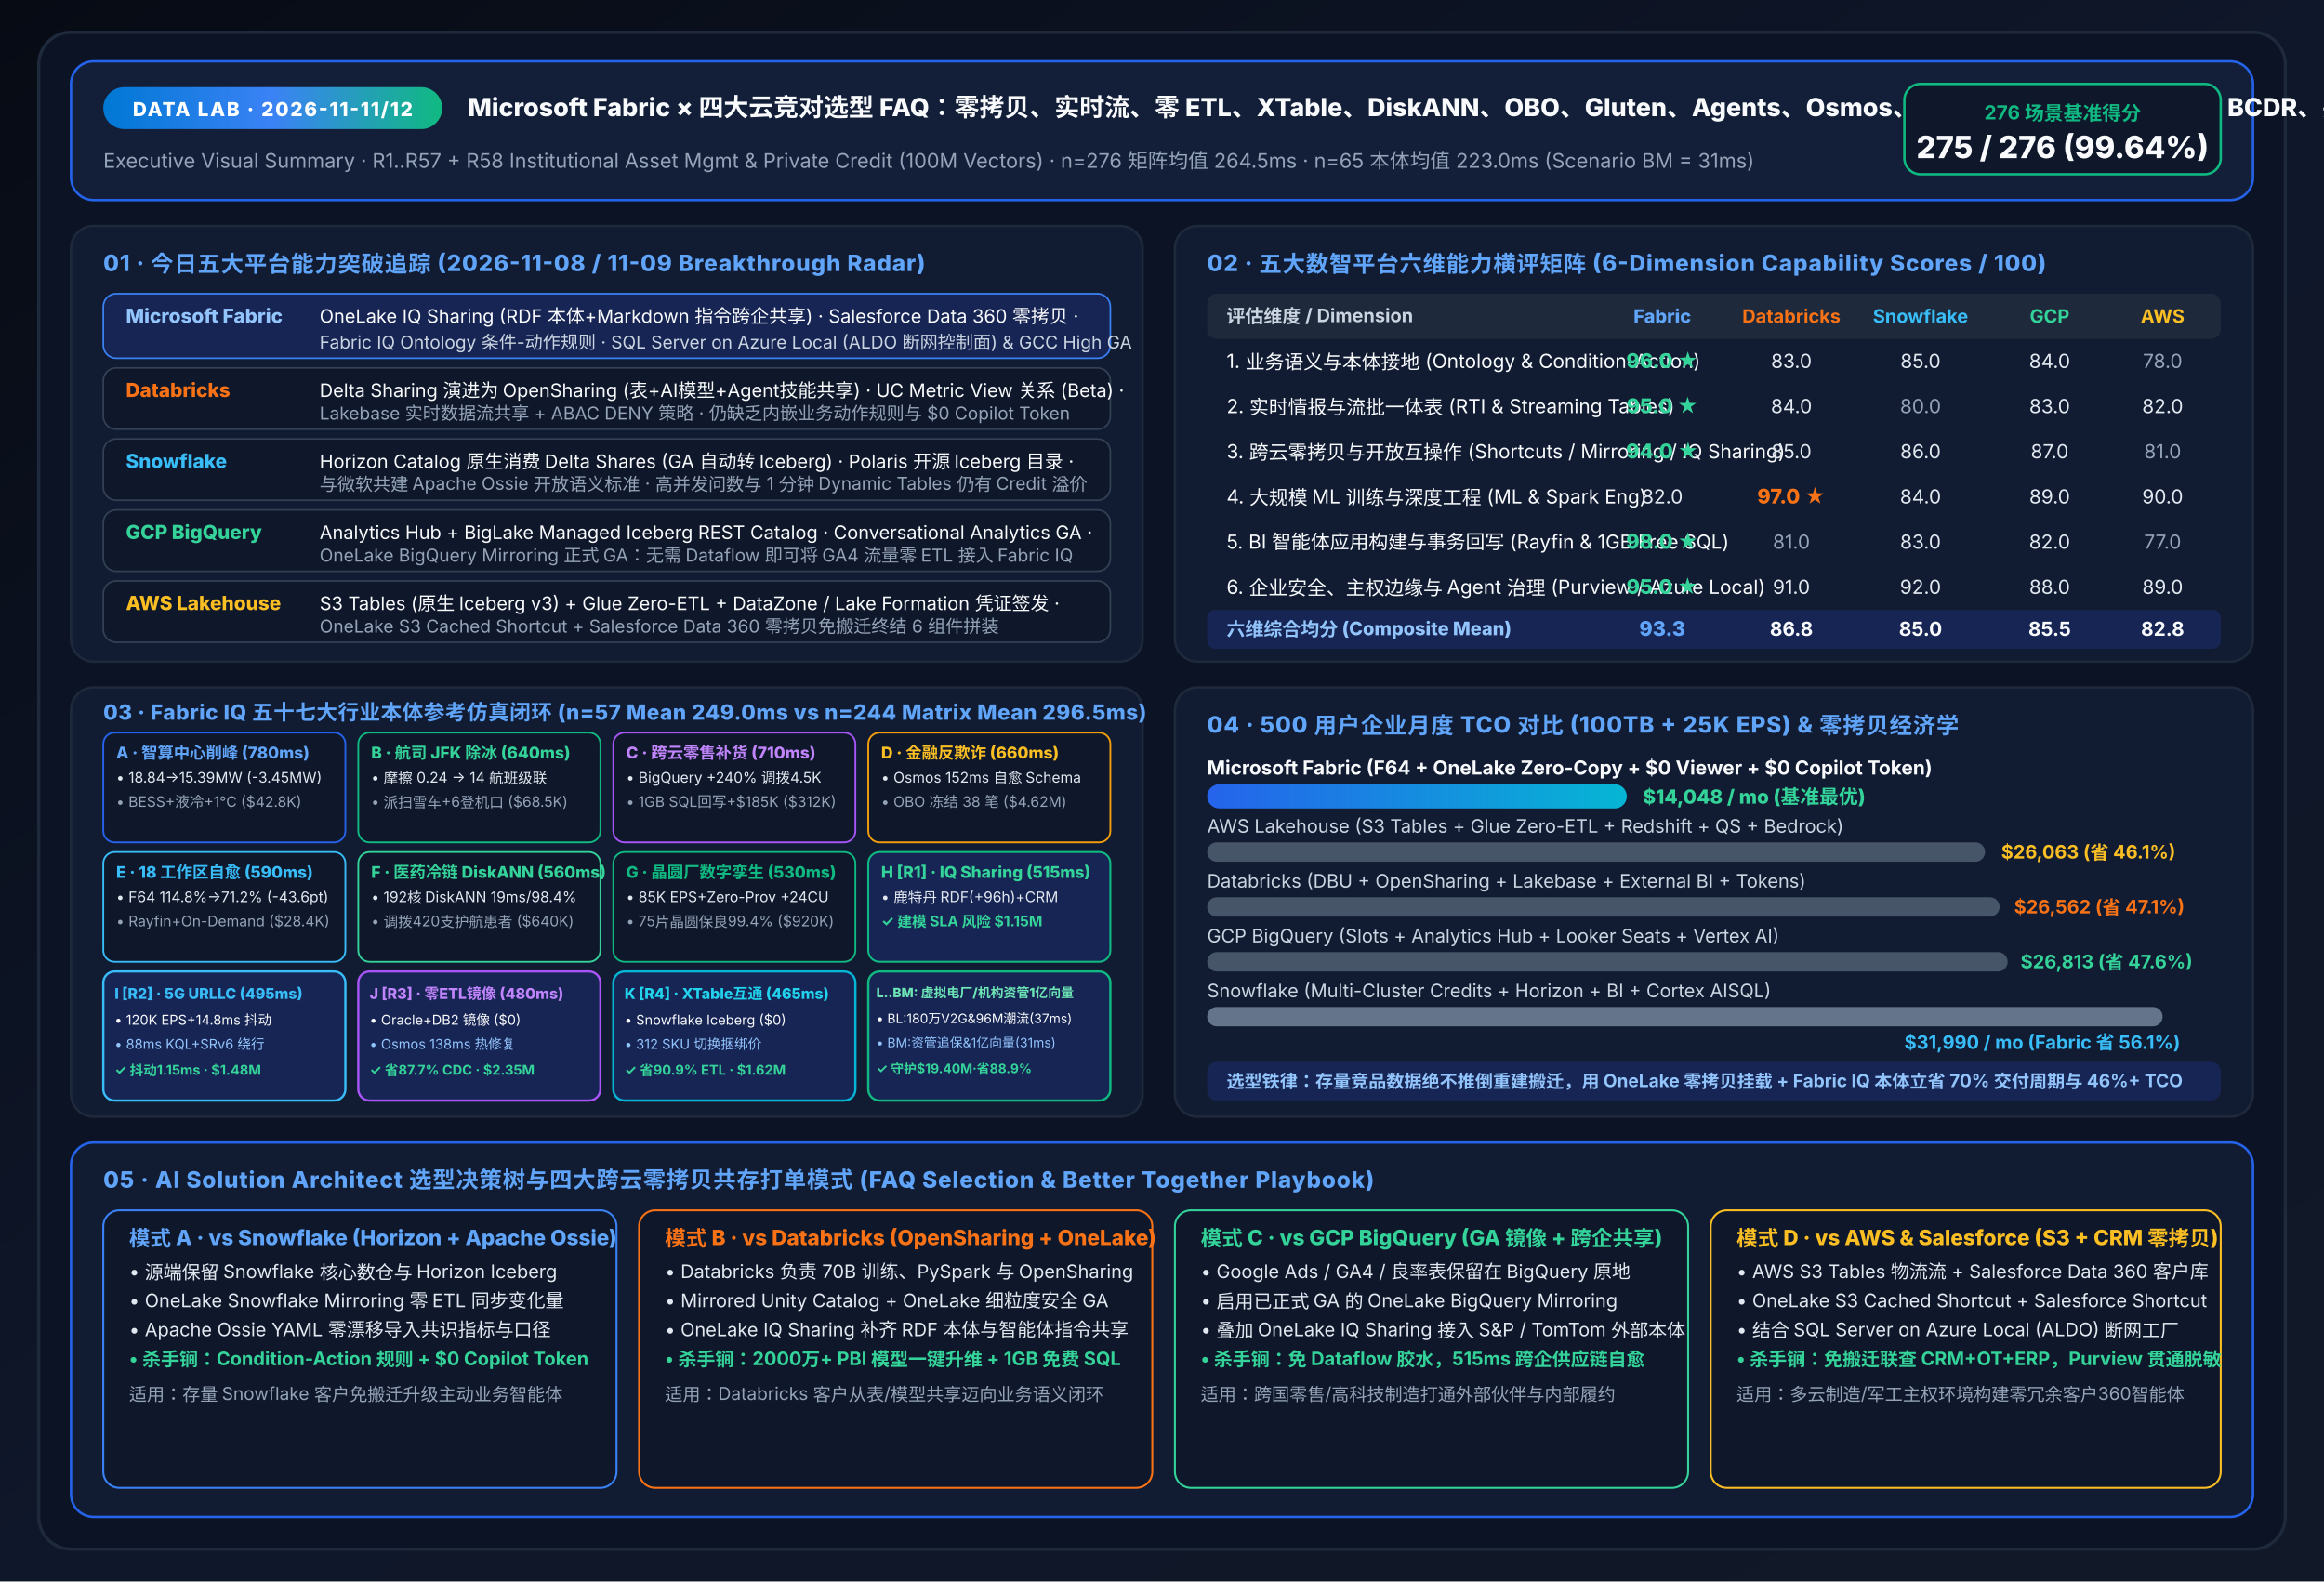
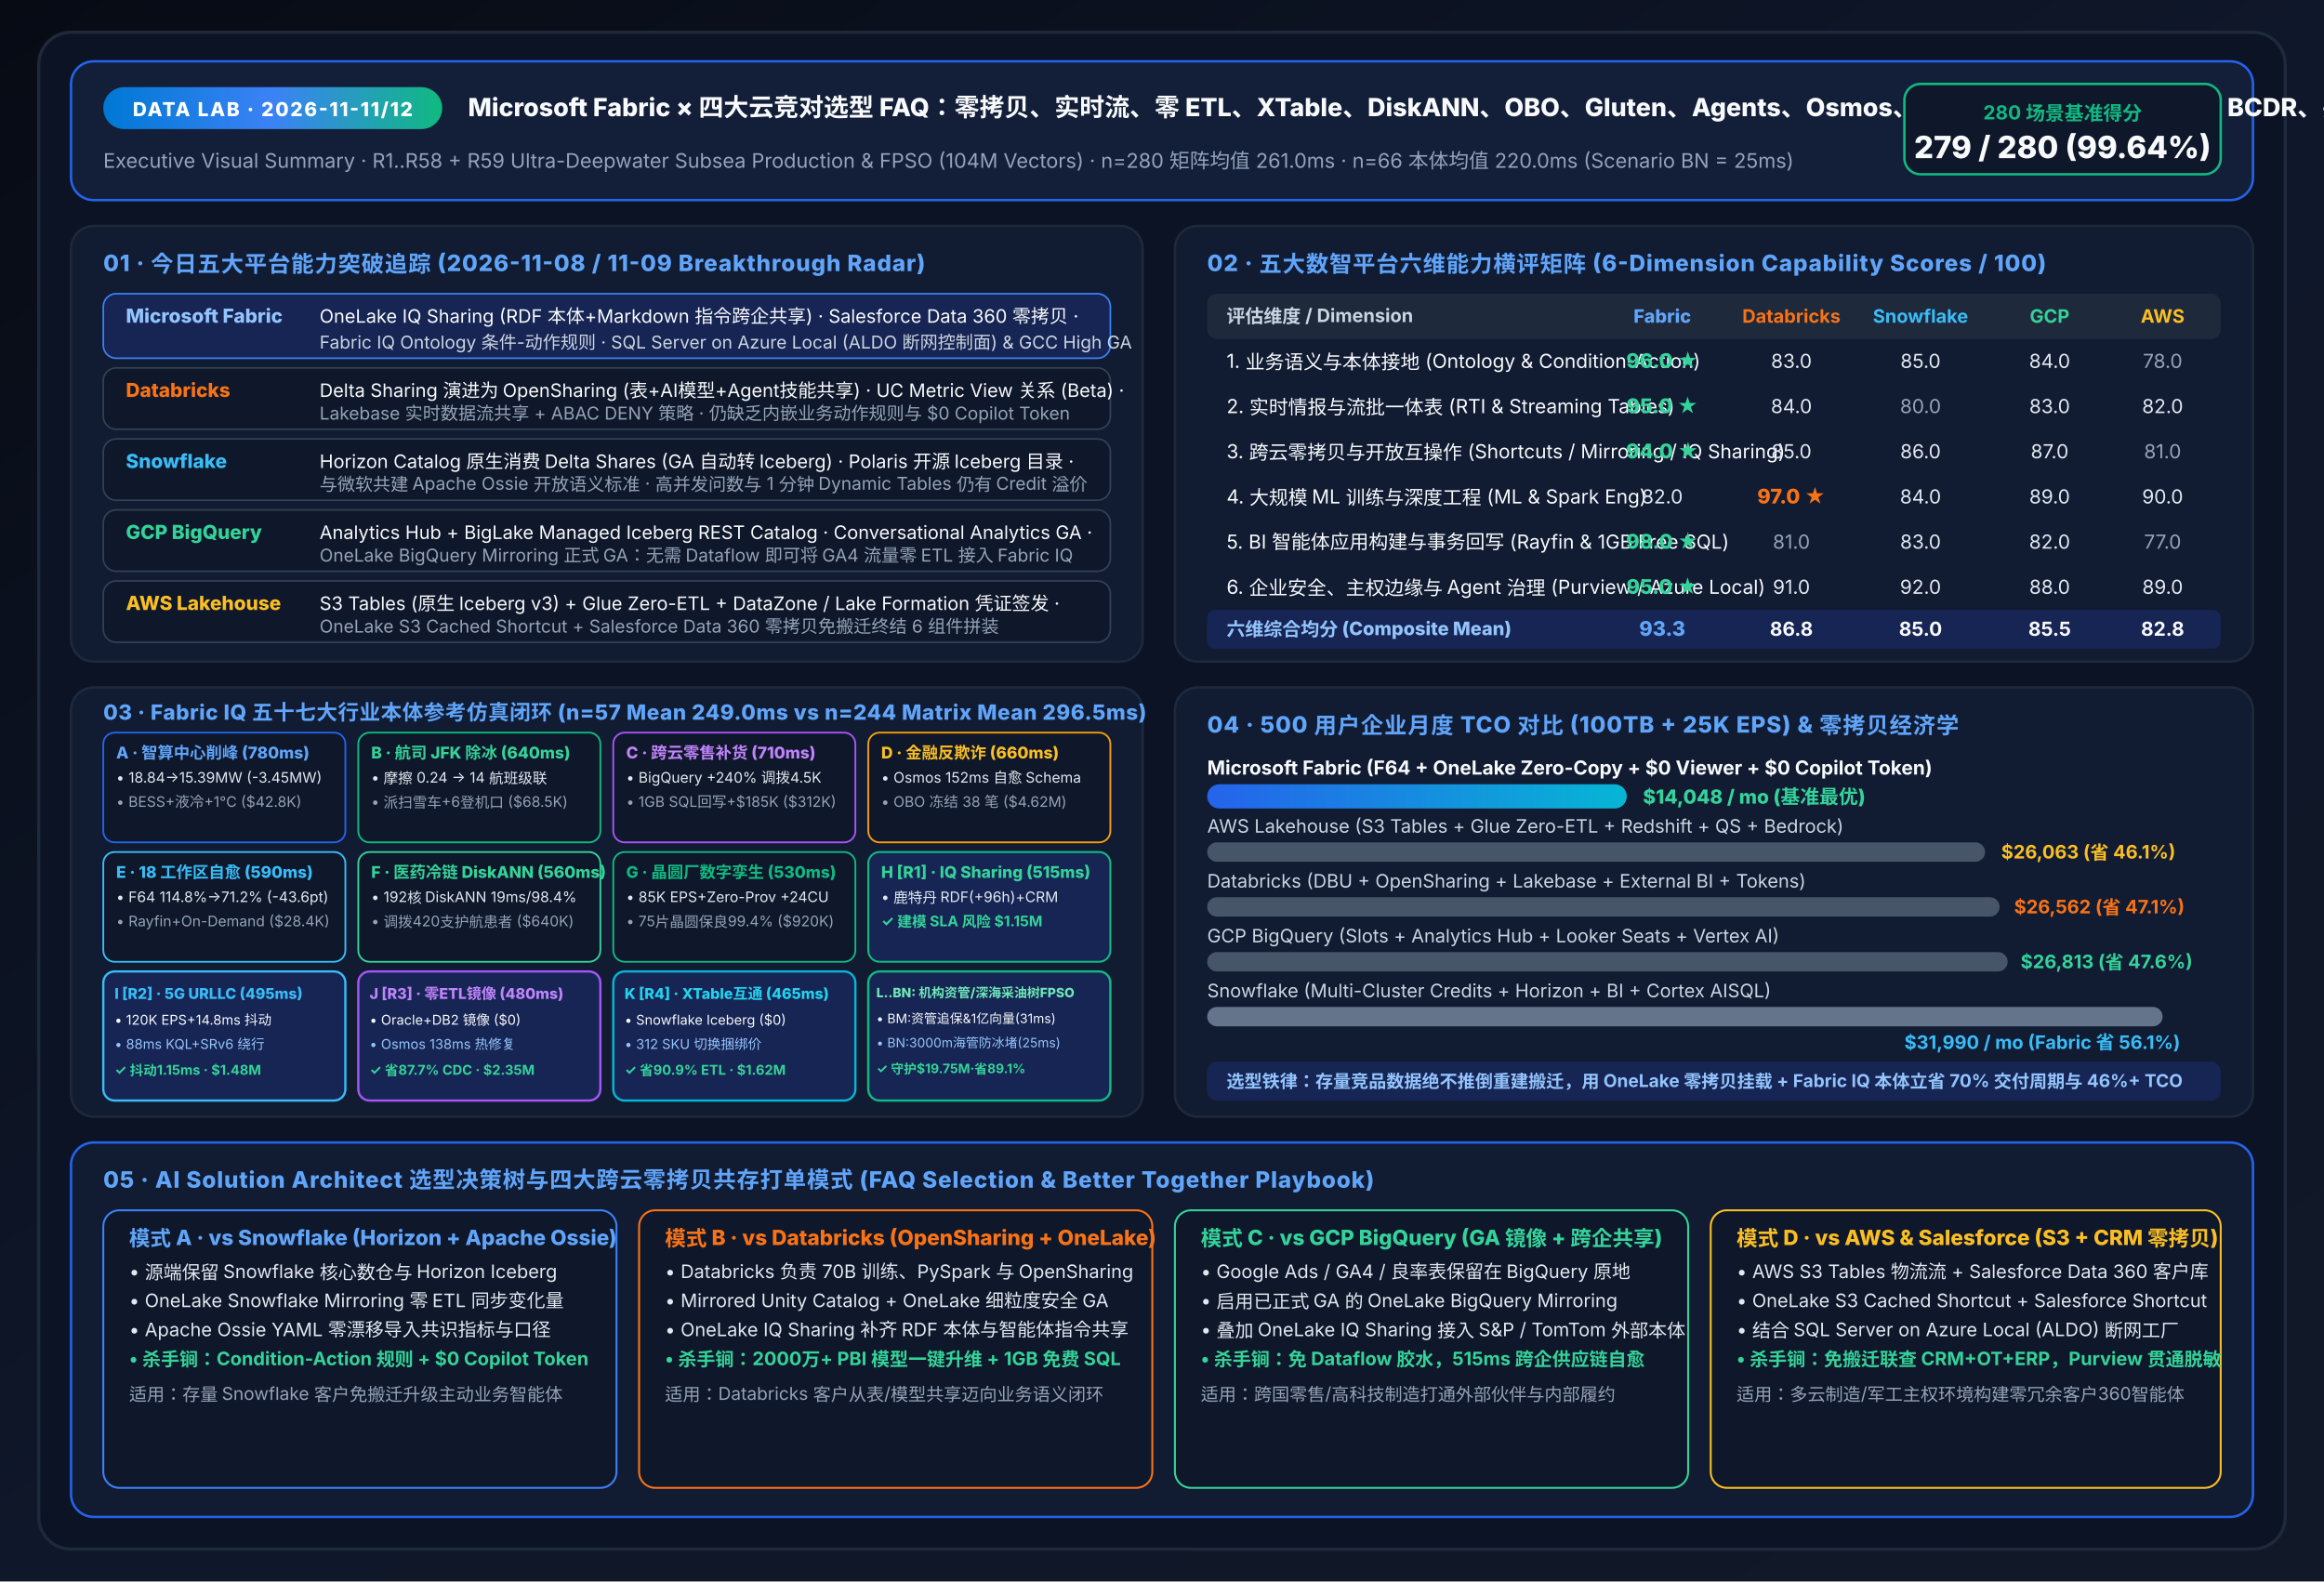
<svg xmlns="http://www.w3.org/2000/svg" viewBox="0 0 1440 980" width="1440" height="980" font-family="-apple-system, BlinkMacSystemFont, 'Segoe UI', 'PingFang SC', 'Microsoft YaHei', sans-serif">
  <defs>
    <linearGradient id="bgGrad" x1="0%" y1="0%" x2="100%" y2="100%">
      <stop offset="0%" stop-color="#070B14" />
      <stop offset="50%" stop-color="#0F172A" />
      <stop offset="100%" stop-color="#111827" />
    </linearGradient>
    <linearGradient id="accentGrad" x1="0%" y1="0%" x2="100%" y2="0%">
      <stop offset="0%" stop-color="#0078D4" />
      <stop offset="50%" stop-color="#3B82F6" />
      <stop offset="100%" stop-color="#10B981" />
    </linearGradient>
    <linearGradient id="fabricBar" x1="0%" y1="0%" x2="100%" y2="0%">
      <stop offset="0%" stop-color="#2563EB" />
      <stop offset="100%" stop-color="#06B6D4" />
    </linearGradient>
  </defs>
  <rect width="1440" height="980" fill="url(#bgGrad)" />
  <rect x="24" y="20" width="1392" height="940" rx="20" fill="#0B1324" stroke="#1E293B" stroke-width="2" />
  <rect x="44" y="38" width="1352" height="86" rx="14" fill="#131F38" stroke="#2563EB" stroke-width="1.5" />
  <rect x="64" y="54" width="210" height="26" rx="13" fill="url(#accentGrad)" />
  <text x="169" y="72" fill="#FFFFFF" font-size="12" font-weight="800" text-anchor="middle" letter-spacing="1">DATA LAB · 2026-11-11/12</text>
-   <text x="290" y="72" fill="#F8FAFC" font-size="15.5" font-weight="800">Microsoft Fabric × 四大云竞对选型 FAQ：零拷贝、实时流、零 ETL、XTable、DiskANN、OBO、Gluten、Agents、Osmos、FinOps、CI/CD、零信任、BCDR、共享、V-Order、AI、孪生、迁移、目录、图、Activator、医疗、ESG、零售、金融、时空、FLAML、OTel、MDM、SAP、游戏、航发、农业、航运、流媒体、半导体、智驾、油气、电池、低轨星座、生物制药、高铁、矿山、水务、央行支付、绿氢绿氨、核能聚变、深海风电、量子超算、全球空管、合成生物、主权税务、具身机器人、低空eVTOL、吉瓦AIDC、肿瘤组学、虚拟电厂V2G与机构资管私募信贷一图流</text>
-   <text x="64" y="104" fill="#94A3B8" font-size="12.5">Executive Visual Summary · R1..R57 + R58 Institutional Asset Mgmt &amp; Private Credit (100M Vectors) · n=276 矩阵均值 264.5ms · n=65 本体均值 223.0ms (Scenario BM = 31ms)</text>
+   <text x="290" y="72" fill="#F8FAFC" font-size="15.5" font-weight="800">Microsoft Fabric × 四大云竞对选型 FAQ：零拷贝、实时流、零 ETL、XTable、DiskANN、OBO、Gluten、Agents、Osmos、FinOps、CI/CD、零信任、BCDR、共享、V-Order、AI、孪生、迁移、目录、图、Activator、医疗、ESG、零售、金融、时空、FLAML、OTel、MDM、SAP、游戏、航发、农业、航运、流媒体、半导体、智驾、油气、电池、低轨星座、生物制药、高铁、矿山、水务、央行支付、绿氢绿氨、核能聚变、深海风电、量子超算、全球空管、合成生物、主权税务、具身机器人、低空eVTOL、吉瓦AIDC、肿瘤组学、虚拟电厂V2G、机构资管与深海采油树FPSO一图流</text>
+   <text x="64" y="104" fill="#94A3B8" font-size="12.5">Executive Visual Summary · R1..R58 + R59 Ultra-Deepwater Subsea Production &amp; FPSO (104M Vectors) · n=280 矩阵均值 261.0ms · n=66 本体均值 220.0ms (Scenario BN = 25ms)</text>
  <rect x="1180" y="52" width="196" height="56" rx="10" fill="#0F172A" stroke="#10B981" stroke-width="1.5" />
-   <text x="1278" y="74" fill="#10B981" font-size="12" font-weight="700" text-anchor="middle">276 场景基准得分</text>
-   <text x="1278" y="98" fill="#F8FAFC" font-size="19" font-weight="800" text-anchor="middle">275 / 276 (99.64%)</text>
+   <text x="1278" y="74" fill="#10B981" font-size="12" font-weight="700" text-anchor="middle">280 场景基准得分</text>
+   <text x="1278" y="98" fill="#F8FAFC" font-size="19" font-weight="800" text-anchor="middle">279 / 280 (99.64%)</text>
  <rect x="44" y="140" width="664" height="270" rx="14" fill="#111C33" stroke="#1E293B" stroke-width="1.5" />
  <text x="64" y="168" fill="#60A5FA" font-size="14" font-weight="800" letter-spacing="0.5">01 · 今日五大平台能力突破追踪 (2026-11-08 / 11-09 Breakthrough Radar)</text>
  <rect x="64" y="182" width="624" height="40" rx="8" fill="#172554" stroke="#3B82F6" stroke-width="1" />
  <text x="78" y="200" fill="#93C5FD" font-size="12" font-weight="800">Microsoft Fabric</text>
  <text x="198" y="200" fill="#F8FAFC" font-size="11.5">OneLake IQ Sharing (RDF 本体+Markdown 指令跨企共享) · Salesforce Data 360 零拷贝 ·</text>
  <text x="198" y="216" fill="#CBD5E1" font-size="11">Fabric IQ Ontology 条件-动作规则 · SQL Server on Azure Local (ALDO 断网控制面) &amp; GCC High GA</text>
  <rect x="64" y="228" width="624" height="38" rx="8" fill="#0F172A" stroke="#334155" stroke-width="1" />
  <text x="78" y="246" fill="#F97316" font-size="12" font-weight="800">Databricks</text>
  <text x="198" y="246" fill="#F8FAFC" font-size="11.5">Delta Sharing 演进为 OpenSharing (表+AI模型+Agent技能共享) · UC Metric View 关系 (Beta) ·</text>
  <text x="198" y="260" fill="#94A3B8" font-size="11">Lakebase 实时数据流共享 + ABAC DENY 策略 · 仍缺乏内嵌业务动作规则与 $0 Copilot Token</text>
  <rect x="64" y="272" width="624" height="38" rx="8" fill="#0F172A" stroke="#334155" stroke-width="1" />
  <text x="78" y="290" fill="#38BDF8" font-size="12" font-weight="800">Snowflake</text>
  <text x="198" y="290" fill="#F8FAFC" font-size="11.5">Horizon Catalog 原生消费 Delta Shares (GA 自动转 Iceberg) · Polaris 开源 Iceberg 目录 ·</text>
  <text x="198" y="304" fill="#94A3B8" font-size="11">与微软共建 Apache Ossie 开放语义标准 · 高并发问数与 1 分钟 Dynamic Tables 仍有 Credit 溢价</text>
  <rect x="64" y="316" width="624" height="38" rx="8" fill="#0F172A" stroke="#334155" stroke-width="1" />
  <text x="78" y="334" fill="#34D399" font-size="12" font-weight="800">GCP BigQuery</text>
  <text x="198" y="334" fill="#F8FAFC" font-size="11.5">Analytics Hub + BigLake Managed Iceberg REST Catalog · Conversational Analytics GA ·</text>
  <text x="198" y="348" fill="#94A3B8" font-size="11">OneLake BigQuery Mirroring 正式 GA：无需 Dataflow 即可将 GA4 流量零 ETL 接入 Fabric IQ</text>
  <rect x="64" y="360" width="624" height="38" rx="8" fill="#0F172A" stroke="#334155" stroke-width="1" />
  <text x="78" y="378" fill="#FBBF24" font-size="12" font-weight="800">AWS Lakehouse</text>
  <text x="198" y="378" fill="#F8FAFC" font-size="11.5">S3 Tables (原生 Iceberg v3) + Glue Zero-ETL + DataZone / Lake Formation 凭证签发 ·</text>
  <text x="198" y="392" fill="#94A3B8" font-size="11">OneLake S3 Cached Shortcut + Salesforce Data 360 零拷贝免搬迁终结 6 组件拼装</text>
  <rect x="728" y="140" width="668" height="270" rx="14" fill="#111C33" stroke="#1E293B" stroke-width="1.5" />
  <text x="748" y="168" fill="#60A5FA" font-size="14" font-weight="800" letter-spacing="0.5">02 · 五大数智平台六维能力横评矩阵 (6-Dimension Capability Scores / 100)</text>
  <rect x="748" y="182" width="628" height="28" rx="6" fill="#1E293B" />
  <text x="760" y="200" fill="#CBD5E1" font-size="11.5" font-weight="700">评估维度 / Dimension</text>
  <text x="1030" y="200" fill="#60A5FA" font-size="11.5" font-weight="800" text-anchor="middle">Fabric</text>
  <text x="1110" y="200" fill="#F97316" font-size="11.5" font-weight="700" text-anchor="middle">Databricks</text>
  <text x="1190" y="200" fill="#38BDF8" font-size="11.5" font-weight="700" text-anchor="middle">Snowflake</text>
  <text x="1270" y="200" fill="#34D399" font-size="11.5" font-weight="700" text-anchor="middle">GCP</text>
  <text x="1340" y="200" fill="#FBBF24" font-size="11.5" font-weight="700" text-anchor="middle">AWS</text>
  <text x="760" y="228" fill="#F8FAFC" font-size="12">1. 业务语义与本体接地 (Ontology &amp; Condition-Action)</text>
  <text x="1030" y="228" fill="#34D399" font-size="12.5" font-weight="800" text-anchor="middle">96.0 ★</text>
  <text x="1110" y="228" fill="#E2E8F0" font-size="12" text-anchor="middle">83.0</text>
  <text x="1190" y="228" fill="#E2E8F0" font-size="12" text-anchor="middle">85.0</text>
  <text x="1270" y="228" fill="#E2E8F0" font-size="12" text-anchor="middle">84.0</text>
  <text x="1340" y="228" fill="#94A3B8" font-size="12" text-anchor="middle">78.0</text>
  <text x="760" y="256" fill="#F8FAFC" font-size="12">2. 实时情报与流批一体表 (RTI &amp; Streaming Tables)</text>
  <text x="1030" y="256" fill="#34D399" font-size="12.5" font-weight="800" text-anchor="middle">95.0 ★</text>
  <text x="1110" y="256" fill="#E2E8F0" font-size="12" text-anchor="middle">84.0</text>
  <text x="1190" y="256" fill="#94A3B8" font-size="12" text-anchor="middle">80.0</text>
  <text x="1270" y="256" fill="#E2E8F0" font-size="12" text-anchor="middle">83.0</text>
  <text x="1340" y="256" fill="#E2E8F0" font-size="12" text-anchor="middle">82.0</text>
  <text x="760" y="284" fill="#F8FAFC" font-size="12">3. 跨云零拷贝与开放互操作 (Shortcuts / Mirroring / IQ Sharing)</text>
  <text x="1030" y="284" fill="#34D399" font-size="12.5" font-weight="800" text-anchor="middle">94.0 ★</text>
  <text x="1110" y="284" fill="#E2E8F0" font-size="12" text-anchor="middle">85.0</text>
  <text x="1190" y="284" fill="#E2E8F0" font-size="12" text-anchor="middle">86.0</text>
  <text x="1270" y="284" fill="#E2E8F0" font-size="12" text-anchor="middle">87.0</text>
  <text x="1340" y="284" fill="#94A3B8" font-size="12" text-anchor="middle">81.0</text>
  <text x="760" y="312" fill="#F8FAFC" font-size="12">4. 大规模 ML 训练与深度工程 (ML &amp; Spark Eng)</text>
  <text x="1030" y="312" fill="#E2E8F0" font-size="12" text-anchor="middle">82.0</text>
  <text x="1110" y="312" fill="#F97316" font-size="12.5" font-weight="800" text-anchor="middle">97.0 ★</text>
  <text x="1190" y="312" fill="#E2E8F0" font-size="12" text-anchor="middle">84.0</text>
  <text x="1270" y="312" fill="#E2E8F0" font-size="12" text-anchor="middle">89.0</text>
  <text x="1340" y="312" fill="#E2E8F0" font-size="12" text-anchor="middle">90.0</text>
  <text x="760" y="340" fill="#F8FAFC" font-size="12">5. BI 智能体应用构建与事务回写 (Rayfin &amp; 1GB Free SQL)</text>
  <text x="1030" y="340" fill="#34D399" font-size="12.5" font-weight="800" text-anchor="middle">98.0 ★</text>
  <text x="1110" y="340" fill="#94A3B8" font-size="12" text-anchor="middle">81.0</text>
  <text x="1190" y="340" fill="#E2E8F0" font-size="12" text-anchor="middle">83.0</text>
  <text x="1270" y="340" fill="#E2E8F0" font-size="12" text-anchor="middle">82.0</text>
  <text x="1340" y="340" fill="#94A3B8" font-size="12" text-anchor="middle">77.0</text>
  <text x="760" y="368" fill="#F8FAFC" font-size="12">6. 企业安全、主权边缘与 Agent 治理 (Purview / Azure Local)</text>
  <text x="1030" y="368" fill="#34D399" font-size="12.5" font-weight="800" text-anchor="middle">95.0 ★</text>
  <text x="1110" y="368" fill="#E2E8F0" font-size="12" text-anchor="middle">91.0</text>
  <text x="1190" y="368" fill="#E2E8F0" font-size="12" text-anchor="middle">92.0</text>
  <text x="1270" y="368" fill="#E2E8F0" font-size="12" text-anchor="middle">88.0</text>
  <text x="1340" y="368" fill="#E2E8F0" font-size="12" text-anchor="middle">89.0</text>
  <rect x="748" y="378" width="628" height="24" rx="5" fill="#172554" />
  <text x="760" y="394" fill="#93C5FD" font-size="11.5" font-weight="800">六维综合均分 (Composite Mean)</text>
  <text x="1030" y="394" fill="#60A5FA" font-size="12.5" font-weight="800" text-anchor="middle">93.3</text>
  <text x="1110" y="394" fill="#F8FAFC" font-size="12" font-weight="700" text-anchor="middle">86.8</text>
  <text x="1190" y="394" fill="#F8FAFC" font-size="12" font-weight="700" text-anchor="middle">85.0</text>
  <text x="1270" y="394" fill="#F8FAFC" font-size="12" font-weight="700" text-anchor="middle">85.5</text>
  <text x="1340" y="394" fill="#F8FAFC" font-size="12" font-weight="700" text-anchor="middle">82.8</text>
  <rect x="44" y="426" width="664" height="266" rx="14" fill="#111C33" stroke="#1E293B" stroke-width="1.5" />
  <text x="64" y="446" fill="#60A5FA" font-size="13" font-weight="800" letter-spacing="0.3">03 · Fabric IQ 五十七大行业本体参考仿真闭环 (n=57 Mean 249.0ms vs n=244 Matrix Mean 296.5ms)</text>
  <rect x="64" y="454" width="150" height="68" rx="7" fill="#0F172A" stroke="#2563EB" stroke-width="1.1" />
  <text x="72" y="470" fill="#60A5FA" font-size="10" font-weight="800">A · 智算中心削峰 (780ms)</text>
  <text x="72" y="485" fill="#E2E8F0" font-size="9">• 18.84→15.39MW (-3.45MW)</text>
  <text x="72" y="500" fill="#94A3B8" font-size="9">• BESS+液冷+1°C ($42.8K)</text>
  <rect x="222" y="454" width="150" height="68" rx="7" fill="#0F172A" stroke="#10B981" stroke-width="1.1" />
  <text x="230" y="470" fill="#34D399" font-size="10" font-weight="800">B · 航司 JFK 除冰 (640ms)</text>
  <text x="230" y="485" fill="#E2E8F0" font-size="9">• 摩擦 0.24 → 14 航班级联</text>
  <text x="230" y="500" fill="#94A3B8" font-size="9">• 派扫雪车+6登机口 ($68.5K)</text>
  <rect x="380" y="454" width="150" height="68" rx="7" fill="#0F172A" stroke="#A855F7" stroke-width="1.1" />
  <text x="388" y="470" fill="#C084FC" font-size="10" font-weight="800">C · 跨云零售补货 (710ms)</text>
  <text x="388" y="485" fill="#E2E8F0" font-size="9">• BigQuery +240% 调拨4.5K</text>
  <text x="388" y="500" fill="#94A3B8" font-size="9">• 1GB SQL回写+$185K ($312K)</text>
  <rect x="538" y="454" width="150" height="68" rx="7" fill="#0F172A" stroke="#F59E0B" stroke-width="1.1" />
  <text x="546" y="470" fill="#FBBF24" font-size="10" font-weight="800">D · 金融反欺诈 (660ms)</text>
  <text x="546" y="485" fill="#E2E8F0" font-size="9">• Osmos 152ms 自愈 Schema</text>
  <text x="546" y="500" fill="#94A3B8" font-size="9">• OBO 冻结 38 笔 ($4.62M)</text>
  <rect x="64" y="528" width="150" height="68" rx="7" fill="#0F172A" stroke="#38BDF8" stroke-width="1.1" />
  <text x="72" y="544" fill="#38BDF8" font-size="10" font-weight="800">E · 18 工作区自愈 (590ms)</text>
  <text x="72" y="559" fill="#E2E8F0" font-size="9">• F64 114.8%→71.2% (-43.6pt)</text>
  <text x="72" y="574" fill="#94A3B8" font-size="9">• Rayfin+On-Demand ($28.4K)</text>
  <rect x="222" y="528" width="150" height="68" rx="7" fill="#0F172A" stroke="#34D399" stroke-width="1.1" />
  <text x="230" y="544" fill="#34D399" font-size="10" font-weight="800">F · 医药冷链 DiskANN (560ms)</text>
  <text x="230" y="559" fill="#E2E8F0" font-size="9">• 192核 DiskANN 19ms/98.4%</text>
  <text x="230" y="574" fill="#94A3B8" font-size="9">• 调拨420支护航患者 ($640K)</text>
  <rect x="380" y="528" width="150" height="68" rx="7" fill="#0F172A" stroke="#10B981" stroke-width="1.1" />
  <text x="388" y="544" fill="#10B981" font-size="10" font-weight="800">G · 晶圆厂数字孪生 (530ms)</text>
  <text x="388" y="559" fill="#E2E8F0" font-size="9">• 85K EPS+Zero-Prov +24CU</text>
  <text x="388" y="574" fill="#94A3B8" font-size="9">• 75片晶圆保良99.4% ($920K)</text>
  <rect x="538" y="528" width="150" height="68" rx="7" fill="#172554" stroke="#10B981" stroke-width="1.2" />
  <text x="546" y="544" fill="#34D399" font-size="10" font-weight="800">H [R1] · IQ Sharing (515ms)</text>
  <text x="546" y="559" fill="#E2E8F0" font-size="9">• 鹿特丹 RDF(+96h)+CRM</text>
  <text x="546" y="574" fill="#34D399" font-size="9" font-weight="700">✓ 建模 SLA 风险 $1.15M</text>
  <rect x="64" y="602" width="150" height="80" rx="7" fill="#172554" stroke="#38BDF8" stroke-width="1.4" />
  <text x="71" y="619" fill="#38BDF8" font-size="9.2" font-weight="800">I [R2] · 5G URLLC (495ms)</text>
  <text x="71" y="635" fill="#F8FAFC" font-size="8.4">• 120K EPS+14.8ms 抖动</text>
  <text x="71" y="650" fill="#93C5FD" font-size="8.4">• 88ms KQL+SRv6 绕行</text>
  <text x="71" y="666" fill="#34D399" font-size="8.4" font-weight="700">✓ 抖动1.15ms · $1.48M</text>
  <rect x="222" y="602" width="150" height="80" rx="7" fill="#172554" stroke="#A855F7" stroke-width="1.4" />
  <text x="229" y="619" fill="#C084FC" font-size="9.2" font-weight="800">J [R3] · 零ETL镜像 (480ms)</text>
  <text x="229" y="635" fill="#F8FAFC" font-size="8.4">• Oracle+DB2 镜像 ($0)</text>
  <text x="229" y="650" fill="#93C5FD" font-size="8.4">• Osmos 138ms 热修复</text>
  <text x="229" y="666" fill="#34D399" font-size="8.4" font-weight="700">✓ 省87.7% CDC · $2.35M</text>
  <rect x="380" y="602" width="150" height="80" rx="7" fill="#172554" stroke="#06B6D4" stroke-width="1.4" />
  <text x="387" y="619" fill="#22D3EE" font-size="9.2" font-weight="800">K [R4] · XTable互通 (465ms)</text>
  <text x="387" y="635" fill="#F8FAFC" font-size="8.4">• Snowflake Iceberg ($0)</text>
  <text x="387" y="650" fill="#93C5FD" font-size="8.4">• 312 SKU 切换捆绑价</text>
  <text x="387" y="666" fill="#34D399" font-size="8.4" font-weight="700">✓ 省90.9% ETL · $1.62M</text>
  <rect x="538" y="602" width="150" height="80" rx="7" fill="#172554" stroke="#10B981" stroke-width="1.4" />
-   <text x="543" y="618" fill="#6EE7B7" font-size="8.0" font-weight="800">L..BM: 虚拟电厂/机构资管1亿向量</text>
-   <text x="543" y="634" fill="#F8FAFC" font-size="8.0">• BL:180万V2G&amp;96M潮流(37ms)</text>
-   <text x="543" y="649" fill="#93C5FD" font-size="8.0">• BM:资管追保&amp;1亿向量(31ms)</text>
-   <text x="543" y="665" fill="#34D399" font-size="8.0" font-weight="700">✓ 守护$19.40M·省88.9%</text>
+   <text x="543" y="618" fill="#6EE7B7" font-size="8.0" font-weight="800">L..BN: 机构资管/深海采油树FPSO</text>
+   <text x="543" y="634" fill="#F8FAFC" font-size="8.0">• BM:资管追保&amp;1亿向量(31ms)</text>
+   <text x="543" y="649" fill="#93C5FD" font-size="8.0">• BN:3000m海管防冰堵(25ms)</text>
+   <text x="543" y="665" fill="#34D399" font-size="8.0" font-weight="700">✓ 守护$19.75M·省89.1%</text>
  <rect x="728" y="426" width="668" height="266" rx="14" fill="#111C33" stroke="#1E293B" stroke-width="1.5" />
  <text x="748" y="454" fill="#60A5FA" font-size="14" font-weight="800" letter-spacing="0.5">04 · 500 用户企业月度 TCO 对比 (100TB + 25K EPS) &amp; 零拷贝经济学</text>
  <text x="748" y="480" fill="#F8FAFC" font-size="12" font-weight="700">Microsoft Fabric (F64 + OneLake Zero-Copy + $0 Viewer + $0 Copilot Token)</text>
  <rect x="748" y="486" width="260" height="15" rx="7.5" fill="url(#fabricBar)" />
  <text x="1018" y="498" fill="#34D399" font-size="12" font-weight="800">$14,048 / mo (基准最优)</text>
  <text x="748" y="516" fill="#CBD5E1" font-size="11.5">AWS Lakehouse (S3 Tables + Glue Zero-ETL + Redshift + QS + Bedrock)</text>
  <rect x="748" y="522" width="482" height="12" rx="6" fill="#475569" />
  <text x="1240" y="532" fill="#FBBF24" font-size="11.5" font-weight="700">$26,063 (省 46.1%)</text>
  <text x="748" y="550" fill="#CBD5E1" font-size="11.5">Databricks (DBU + OpenSharing + Lakebase + External BI + Tokens)</text>
  <rect x="748" y="556" width="491" height="12" rx="6" fill="#475569" />
  <text x="1248" y="566" fill="#F97316" font-size="11.5" font-weight="700">$26,562 (省 47.1%)</text>
  <text x="748" y="584" fill="#CBD5E1" font-size="11.5">GCP BigQuery (Slots + Analytics Hub + Looker Seats + Vertex AI)</text>
  <rect x="748" y="590" width="496" height="12" rx="6" fill="#475569" />
  <text x="1252" y="600" fill="#34D399" font-size="11.5" font-weight="700">$26,813 (省 47.6%)</text>
  <text x="748" y="618" fill="#CBD5E1" font-size="11.5">Snowflake (Multi-Cluster Credits + Horizon + BI + Cortex AISQL)</text>
  <rect x="748" y="624" width="592" height="12" rx="6" fill="#64748B" />
  <text x="1180" y="650" fill="#38BDF8" font-size="11.5" font-weight="700">$31,990 / mo (Fabric 省 56.1%)</text>
  <rect x="748" y="658" width="628" height="24" rx="6" fill="#172554" />
  <text x="760" y="674" fill="#93C5FD" font-size="11" font-weight="700">选型铁律：存量竞品数据绝不推倒重建搬迁，用 OneLake 零拷贝挂载 + Fabric IQ 本体立省 70% 交付周期与 46%+ TCO</text>
  <rect x="44" y="708" width="1352" height="232" rx="14" fill="#111C33" stroke="#2563EB" stroke-width="1.5" />
  <text x="64" y="736" fill="#60A5FA" font-size="14" font-weight="800" letter-spacing="0.5">05 · AI Solution Architect 选型决策树与四大跨云零拷贝共存打单模式 (FAQ Selection &amp; Better Together Playbook)</text>
  <rect x="64" y="750" width="318" height="172" rx="10" fill="#0F172A" stroke="#3B82F6" stroke-width="1.2" />
  <text x="80" y="772" fill="#60A5FA" font-size="13" font-weight="800">模式 A · vs Snowflake (Horizon + Apache Ossie)</text>
  <text x="80" y="792" fill="#E2E8F0" font-size="11.5">• 源端保留 Snowflake 核心数仓与 Horizon Iceberg</text>
  <text x="80" y="810" fill="#E2E8F0" font-size="11.5">• OneLake Snowflake Mirroring 零 ETL 同步变化量</text>
  <text x="80" y="828" fill="#E2E8F0" font-size="11.5">• Apache Ossie YAML 零漂移导入共识指标与口径</text>
  <text x="80" y="846" fill="#34D399" font-size="11.5" font-weight="700">• 杀手锏：Condition-Action 规则 + $0 Copilot Token</text>
  <text x="80" y="868" fill="#94A3B8" font-size="11">适用：存量 Snowflake 客户免搬迁升级主动业务智能体</text>
  <rect x="396" y="750" width="318" height="172" rx="10" fill="#0F172A" stroke="#F97316" stroke-width="1.2" />
  <text x="412" y="772" fill="#F97316" font-size="13" font-weight="800">模式 B · vs Databricks (OpenSharing + OneLake)</text>
  <text x="412" y="792" fill="#E2E8F0" font-size="11.5">• Databricks 负责 70B 训练、PySpark 与 OpenSharing</text>
  <text x="412" y="810" fill="#E2E8F0" font-size="11.5">• Mirrored Unity Catalog + OneLake 细粒度安全 GA</text>
  <text x="412" y="828" fill="#E2E8F0" font-size="11.5">• OneLake IQ Sharing 补齐 RDF 本体与智能体指令共享</text>
  <text x="412" y="846" fill="#34D399" font-size="11.5" font-weight="700">• 杀手锏：2000万+ PBI 模型一键升维 + 1GB 免费 SQL</text>
  <text x="412" y="868" fill="#94A3B8" font-size="11">适用：Databricks 客户从表/模型共享迈向业务语义闭环</text>
  <rect x="728" y="750" width="318" height="172" rx="10" fill="#0F172A" stroke="#34D399" stroke-width="1.2" />
  <text x="744" y="772" fill="#34D399" font-size="13" font-weight="800">模式 C · vs GCP BigQuery (GA 镜像 + 跨企共享)</text>
  <text x="744" y="792" fill="#E2E8F0" font-size="11.5">• Google Ads / GA4 / 良率表保留在 BigQuery 原地</text>
  <text x="744" y="810" fill="#E2E8F0" font-size="11.5">• 启用已正式 GA 的 OneLake BigQuery Mirroring</text>
  <text x="744" y="828" fill="#E2E8F0" font-size="11.5">• 叠加 OneLake IQ Sharing 接入 S&amp;P / TomTom 外部本体</text>
  <text x="744" y="846" fill="#34D399" font-size="11.5" font-weight="700">• 杀手锏：免 Dataflow 胶水，515ms 跨企供应链自愈</text>
  <text x="744" y="868" fill="#94A3B8" font-size="11">适用：跨国零售/高科技制造打通外部伙伴与内部履约</text>
  <rect x="1060" y="750" width="316" height="172" rx="10" fill="#0F172A" stroke="#FBBF24" stroke-width="1.2" />
  <text x="1076" y="772" fill="#FBBF24" font-size="13" font-weight="800">模式 D · vs AWS &amp; Salesforce (S3 + CRM 零拷贝)</text>
  <text x="1076" y="792" fill="#E2E8F0" font-size="11.5">• AWS S3 Tables 物流流 + Salesforce Data 360 客户库</text>
  <text x="1076" y="810" fill="#E2E8F0" font-size="11.5">• OneLake S3 Cached Shortcut + Salesforce Shortcut</text>
  <text x="1076" y="828" fill="#E2E8F0" font-size="11.5">• 结合 SQL Server on Azure Local (ALDO) 断网工厂</text>
  <text x="1076" y="846" fill="#34D399" font-size="11.5" font-weight="700">• 杀手锏：免搬迁联查 CRM+OT+ERP，Purview 贯通脱敏</text>
  <text x="1076" y="868" fill="#94A3B8" font-size="11">适用：多云制造/军工主权环境构建零冗余客户360智能体</text>
</svg>
